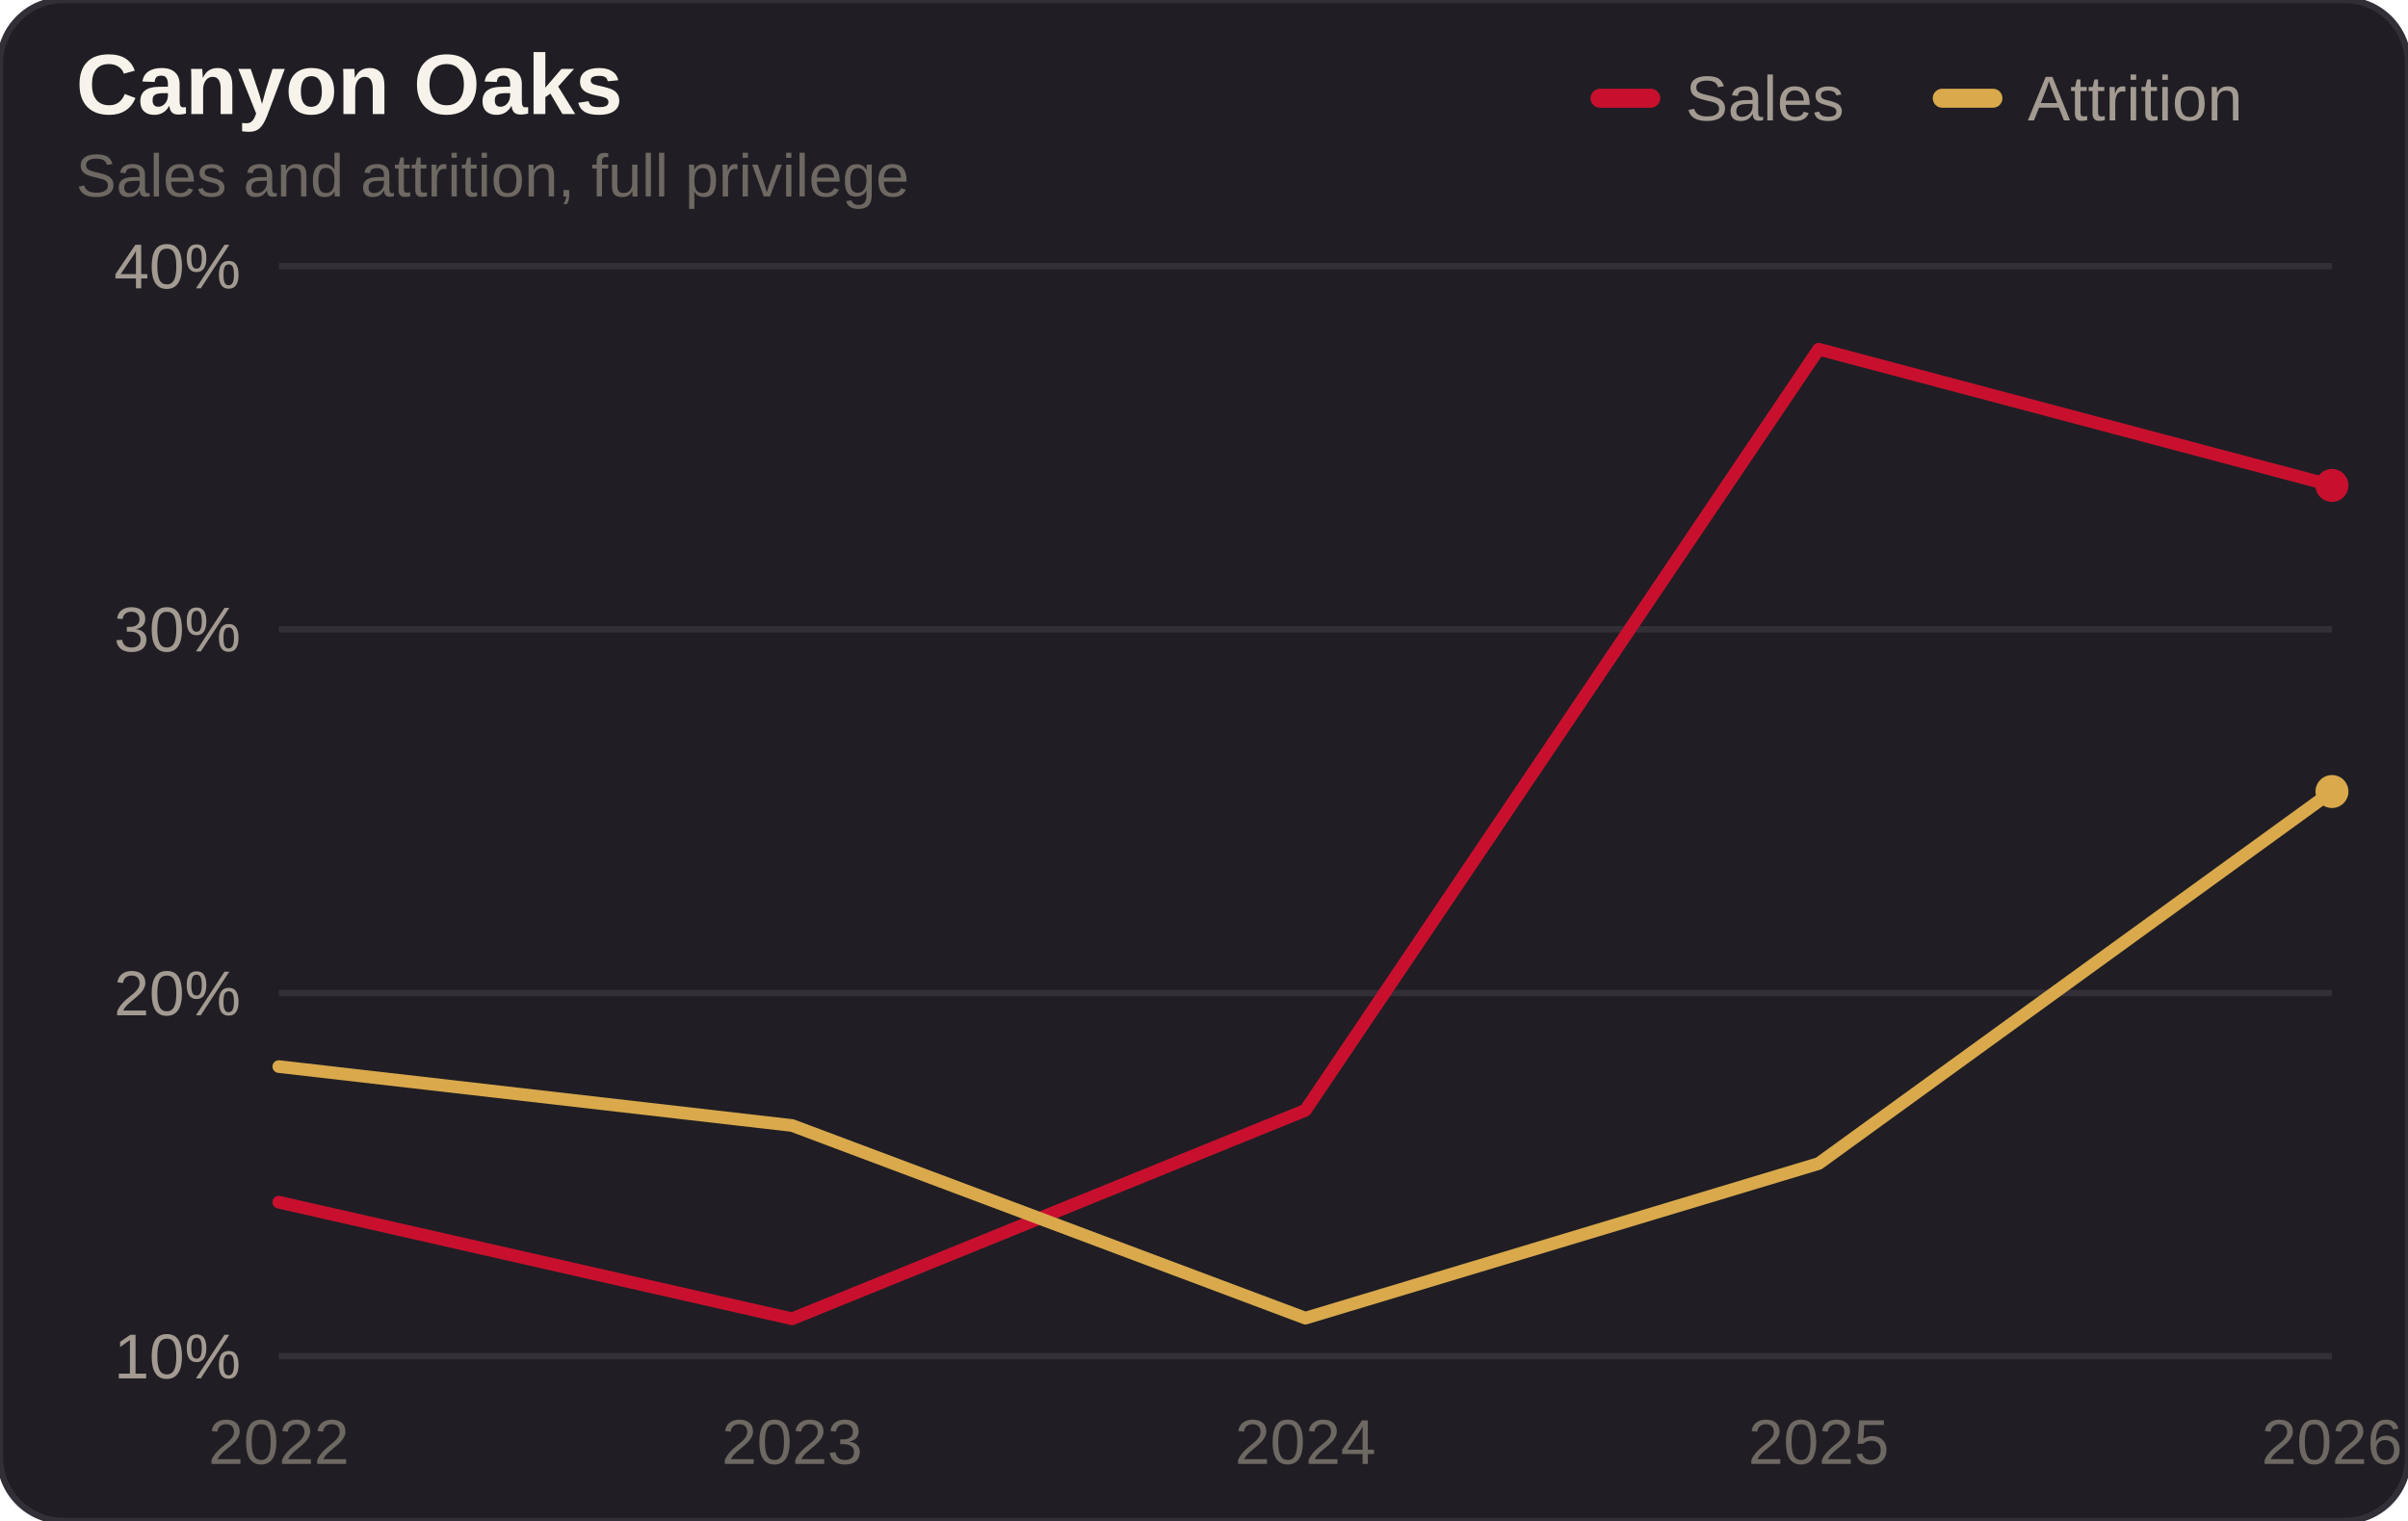
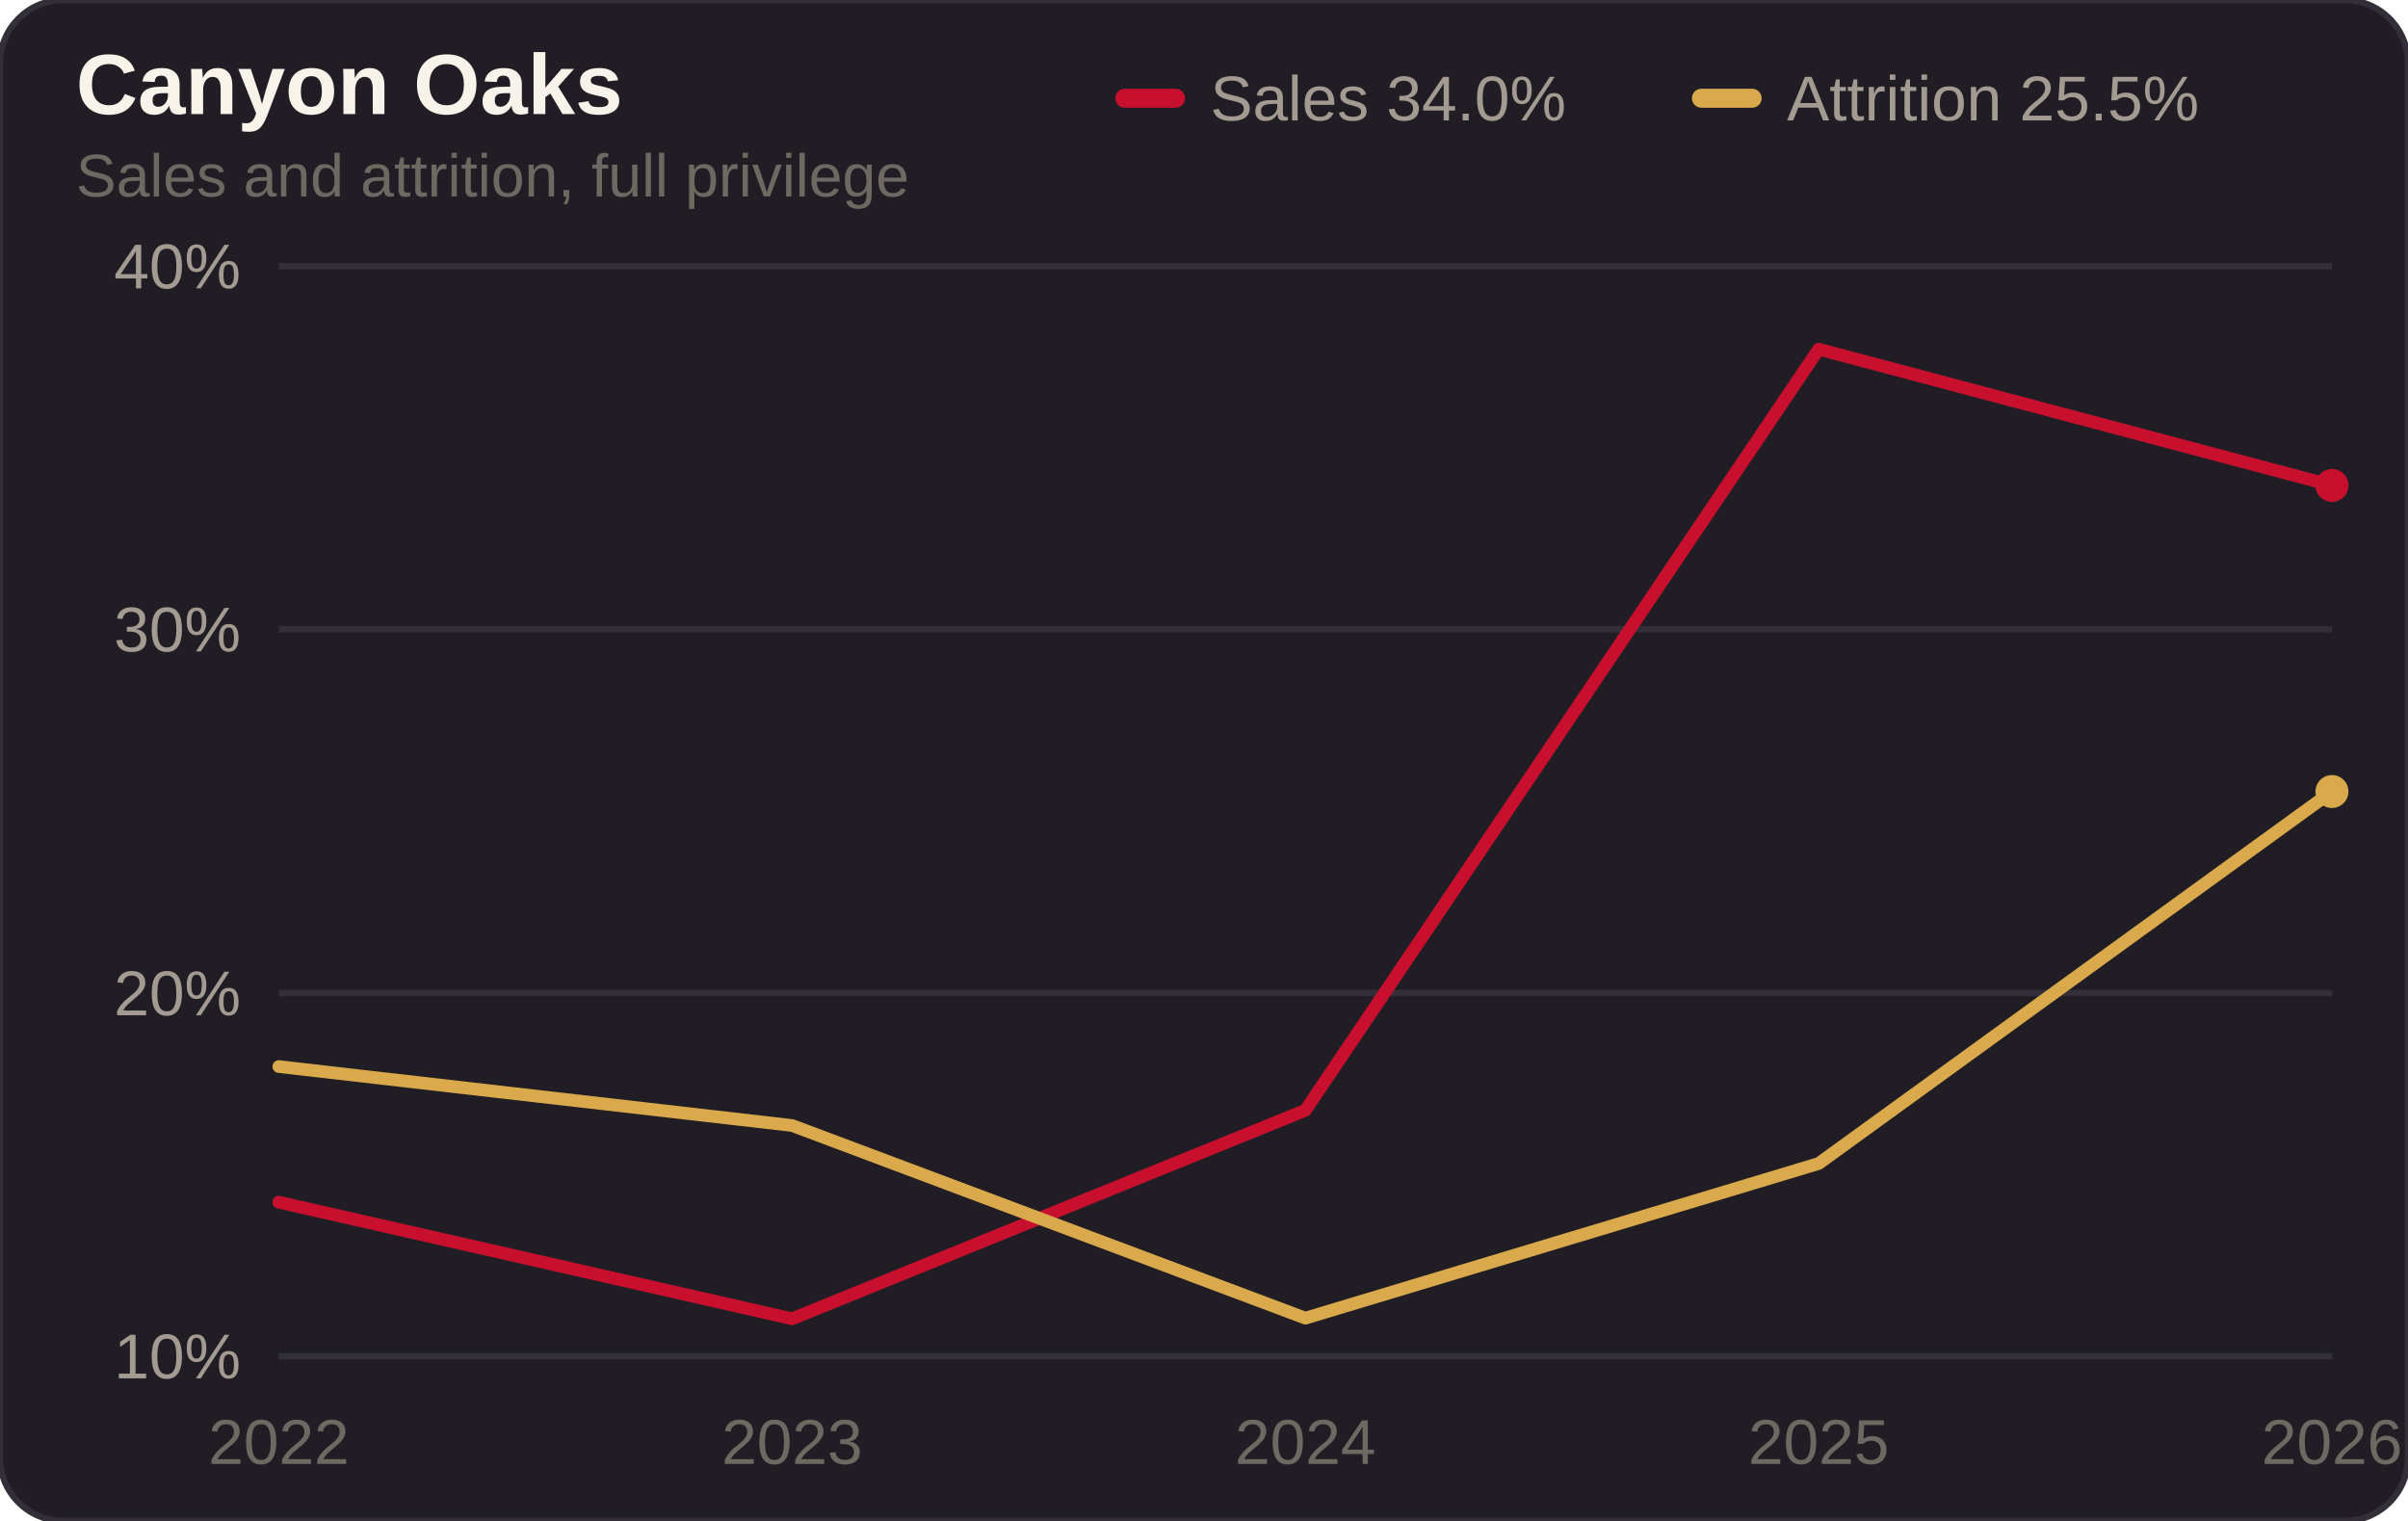
<svg xmlns="http://www.w3.org/2000/svg" viewBox="0 0 380 240" width="380" height="240" role="img" aria-label="Canyon Oaks, Sales and attrition, full privilege">
  <rect width="380" height="240" rx="10" fill="#201E24" stroke="#332F38" />
  <text x="12" y="18" fill="#F7F3EA" font-family="system-ui, -apple-system, 'Helvetica Neue', Arial, sans-serif" font-size="13.5" font-weight="700">Canyon Oaks</text>
  <text x="12" y="31" fill="#6E6862" font-family="system-ui, -apple-system, 'Helvetica Neue', Arial, sans-serif" font-size="9.5">Sales and attrition, full privilege</text>
  <line x1="44" y1="214.0" x2="368" y2="214.0" stroke="#332F38" stroke-width="1" />
  <text x="38" y="217.5" fill="#A39B92" font-family="system-ui, -apple-system, 'Helvetica Neue', Arial, sans-serif" font-size="10" text-anchor="end">10%</text>
  <line x1="44" y1="156.7" x2="368" y2="156.7" stroke="#332F38" stroke-width="1" />
  <text x="38" y="160.2" fill="#A39B92" font-family="system-ui, -apple-system, 'Helvetica Neue', Arial, sans-serif" font-size="10" text-anchor="end">20%</text>
  <line x1="44" y1="99.3" x2="368" y2="99.3" stroke="#332F38" stroke-width="1" />
  <text x="38" y="102.8" fill="#A39B92" font-family="system-ui, -apple-system, 'Helvetica Neue', Arial, sans-serif" font-size="10" text-anchor="end">30%</text>
  <line x1="44" y1="42.0" x2="368" y2="42.0" stroke="#332F38" stroke-width="1" />
  <text x="38" y="45.5" fill="#A39B92" font-family="system-ui, -apple-system, 'Helvetica Neue', Arial, sans-serif" font-size="10" text-anchor="end">40%</text>
  <text x="44.0" y="231" fill="#6E6862" font-family="system-ui, -apple-system, 'Helvetica Neue', Arial, sans-serif" font-size="10" text-anchor="middle">2022</text>
  <text x="125.0" y="231" fill="#6E6862" font-family="system-ui, -apple-system, 'Helvetica Neue', Arial, sans-serif" font-size="10" text-anchor="middle">2023</text>
  <text x="206.0" y="231" fill="#6E6862" font-family="system-ui, -apple-system, 'Helvetica Neue', Arial, sans-serif" font-size="10" text-anchor="middle">2024</text>
  <text x="287.0" y="231" fill="#6E6862" font-family="system-ui, -apple-system, 'Helvetica Neue', Arial, sans-serif" font-size="10" text-anchor="middle">2025</text>
  <text x="368.0" y="231" fill="#6E6862" font-family="system-ui, -apple-system, 'Helvetica Neue', Arial, sans-serif" font-size="10" text-anchor="middle">2026</text>
  <path d="M44.0,189.7 L125.0,208.1 L206.0,175.2 L287.0,55.1 L368.0,76.6" fill="none" stroke="#C8102E" stroke-width="2" stroke-linejoin="round" stroke-linecap="round" />
  <circle cx="368.0" cy="76.6" r="2.6" fill="#C8102E" />
  <path d="M44.0,168.3 L125.0,177.6 L206.0,208.0 L287.0,183.6 L368.0,124.9" fill="none" stroke="#D9A94C" stroke-width="2" stroke-linejoin="round" stroke-linecap="round" />
  <circle cx="368.0" cy="124.9" r="2.6" fill="#D9A94C" />
-   <rect x="251.0" y="14" width="11" height="3" rx="1.5" fill="#C8102E" />
-   <text x="266.0" y="19" fill="#A39B92" font-family="system-ui, -apple-system, 'Helvetica Neue', Arial, sans-serif" font-size="10">Sales</text>
-   <rect x="305.0" y="14" width="11" height="3" rx="1.5" fill="#D9A94C" />
-   <text x="320.0" y="19" fill="#A39B92" font-family="system-ui, -apple-system, 'Helvetica Neue', Arial, sans-serif" font-size="10">Attrition</text>
+   <rect x="176.0" y="14" width="11" height="3" rx="1.5" fill="#C8102E" />
+   <text x="191.0" y="19" fill="#A39B92" font-family="system-ui, -apple-system, 'Helvetica Neue', Arial, sans-serif" font-size="10">Sales  34.0%</text>
+   <rect x="267.0" y="14" width="11" height="3" rx="1.5" fill="#D9A94C" />
+   <text x="282.0" y="19" fill="#A39B92" font-family="system-ui, -apple-system, 'Helvetica Neue', Arial, sans-serif" font-size="10">Attrition  25.5%</text>
</svg>
